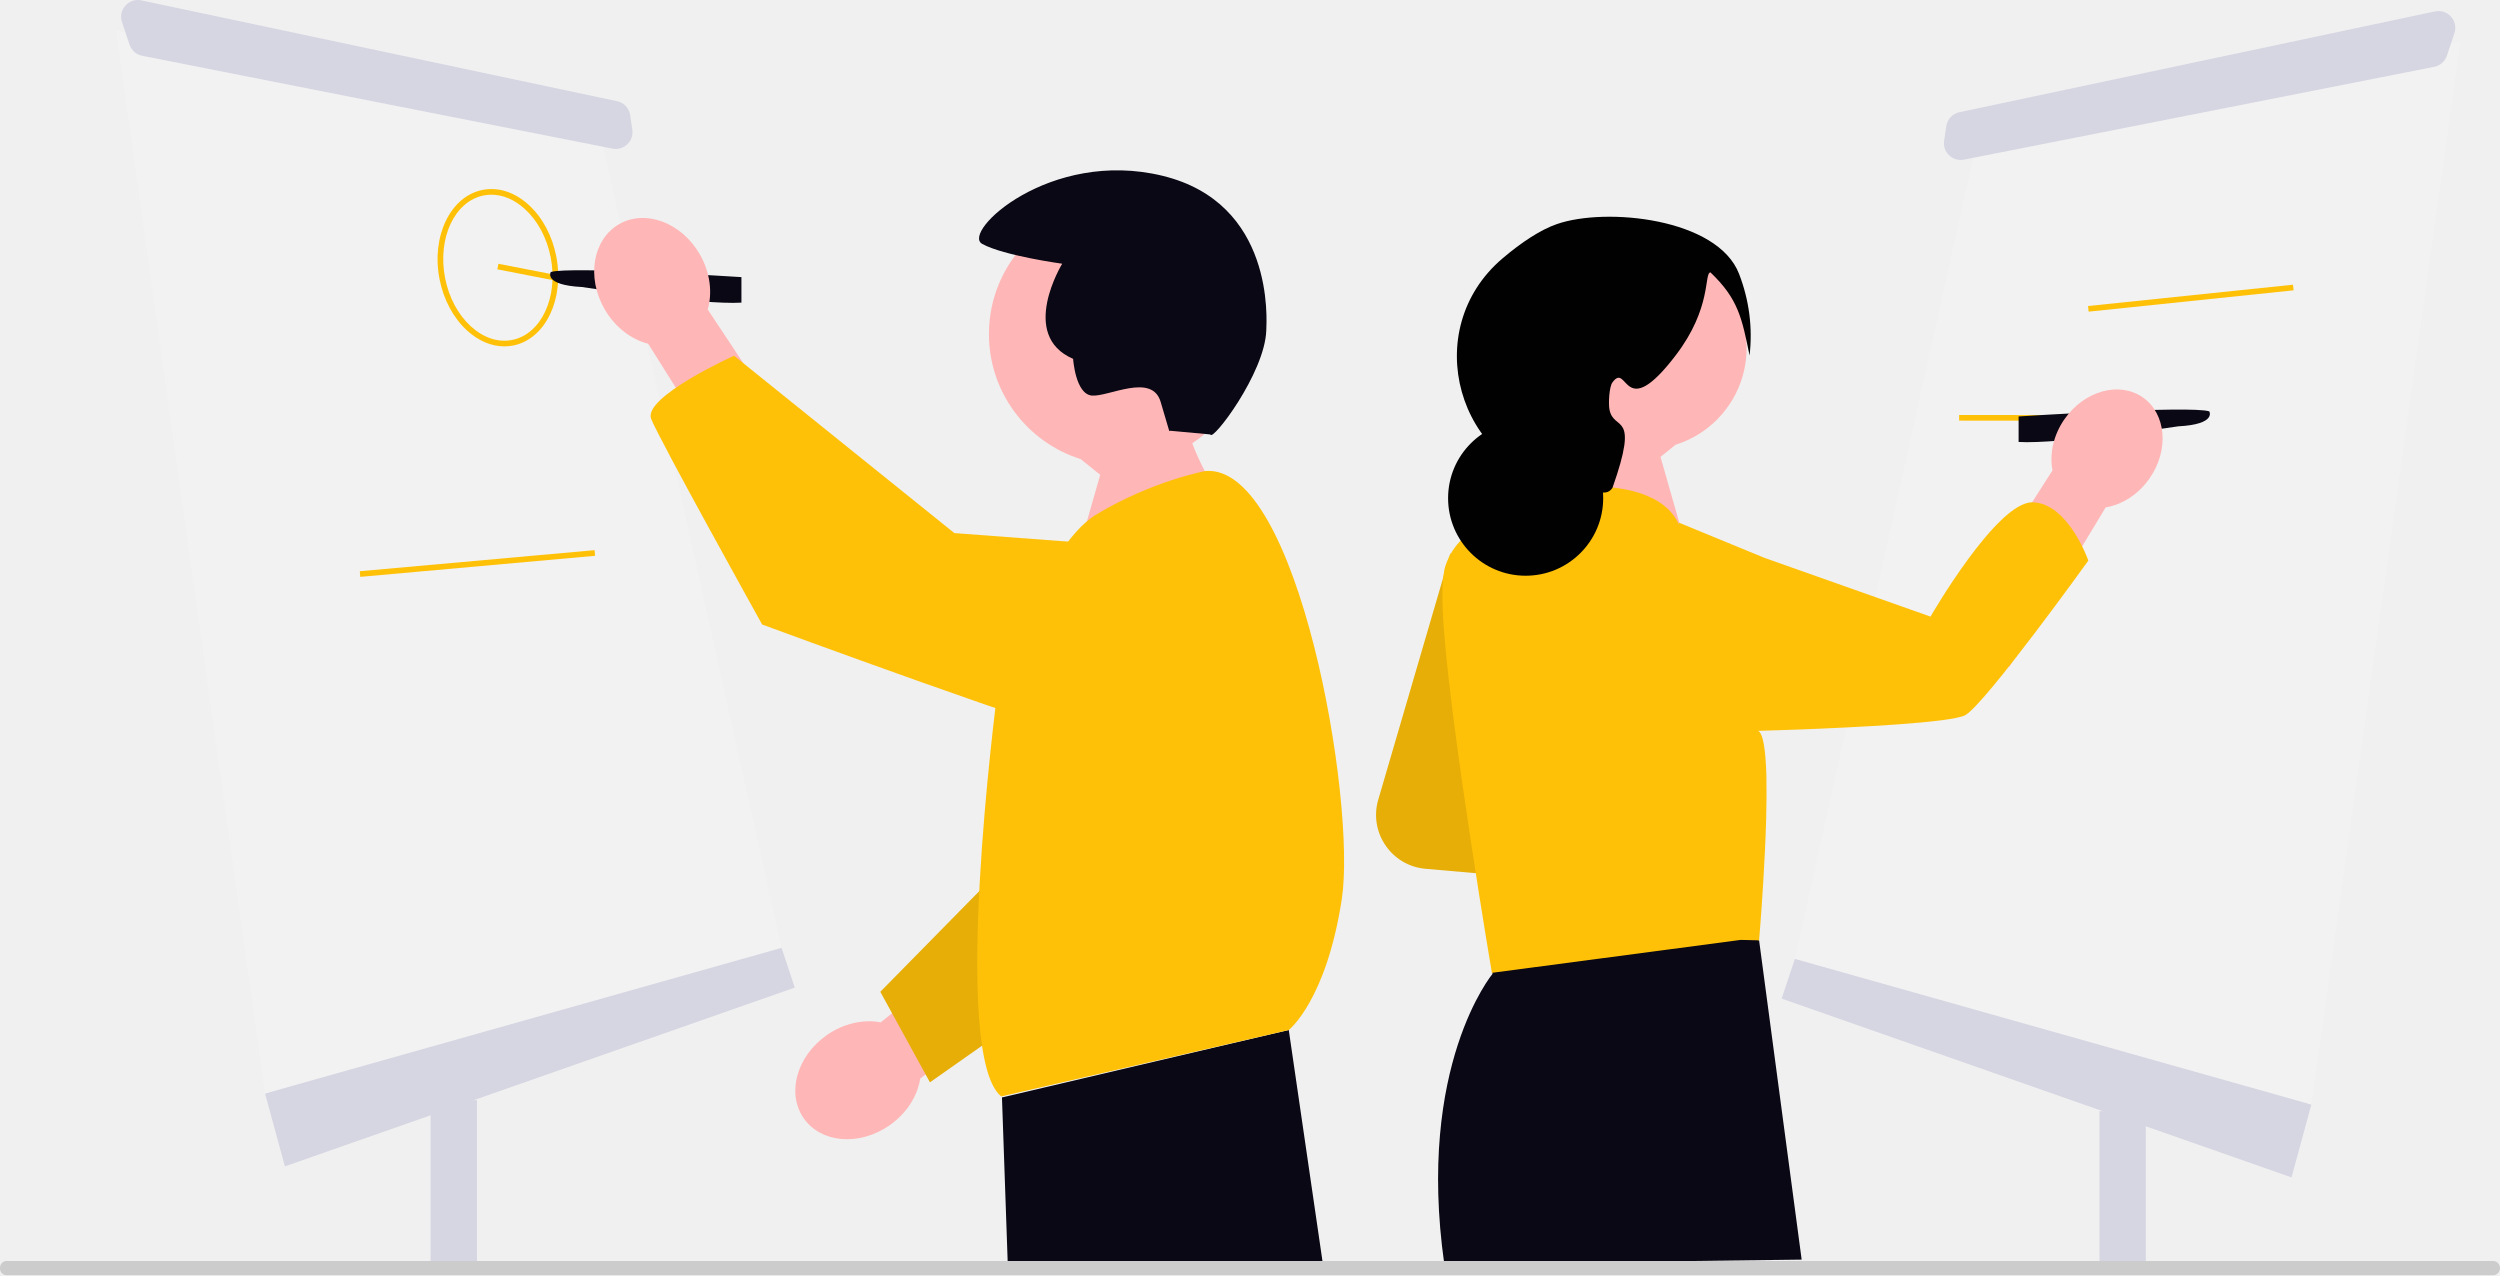
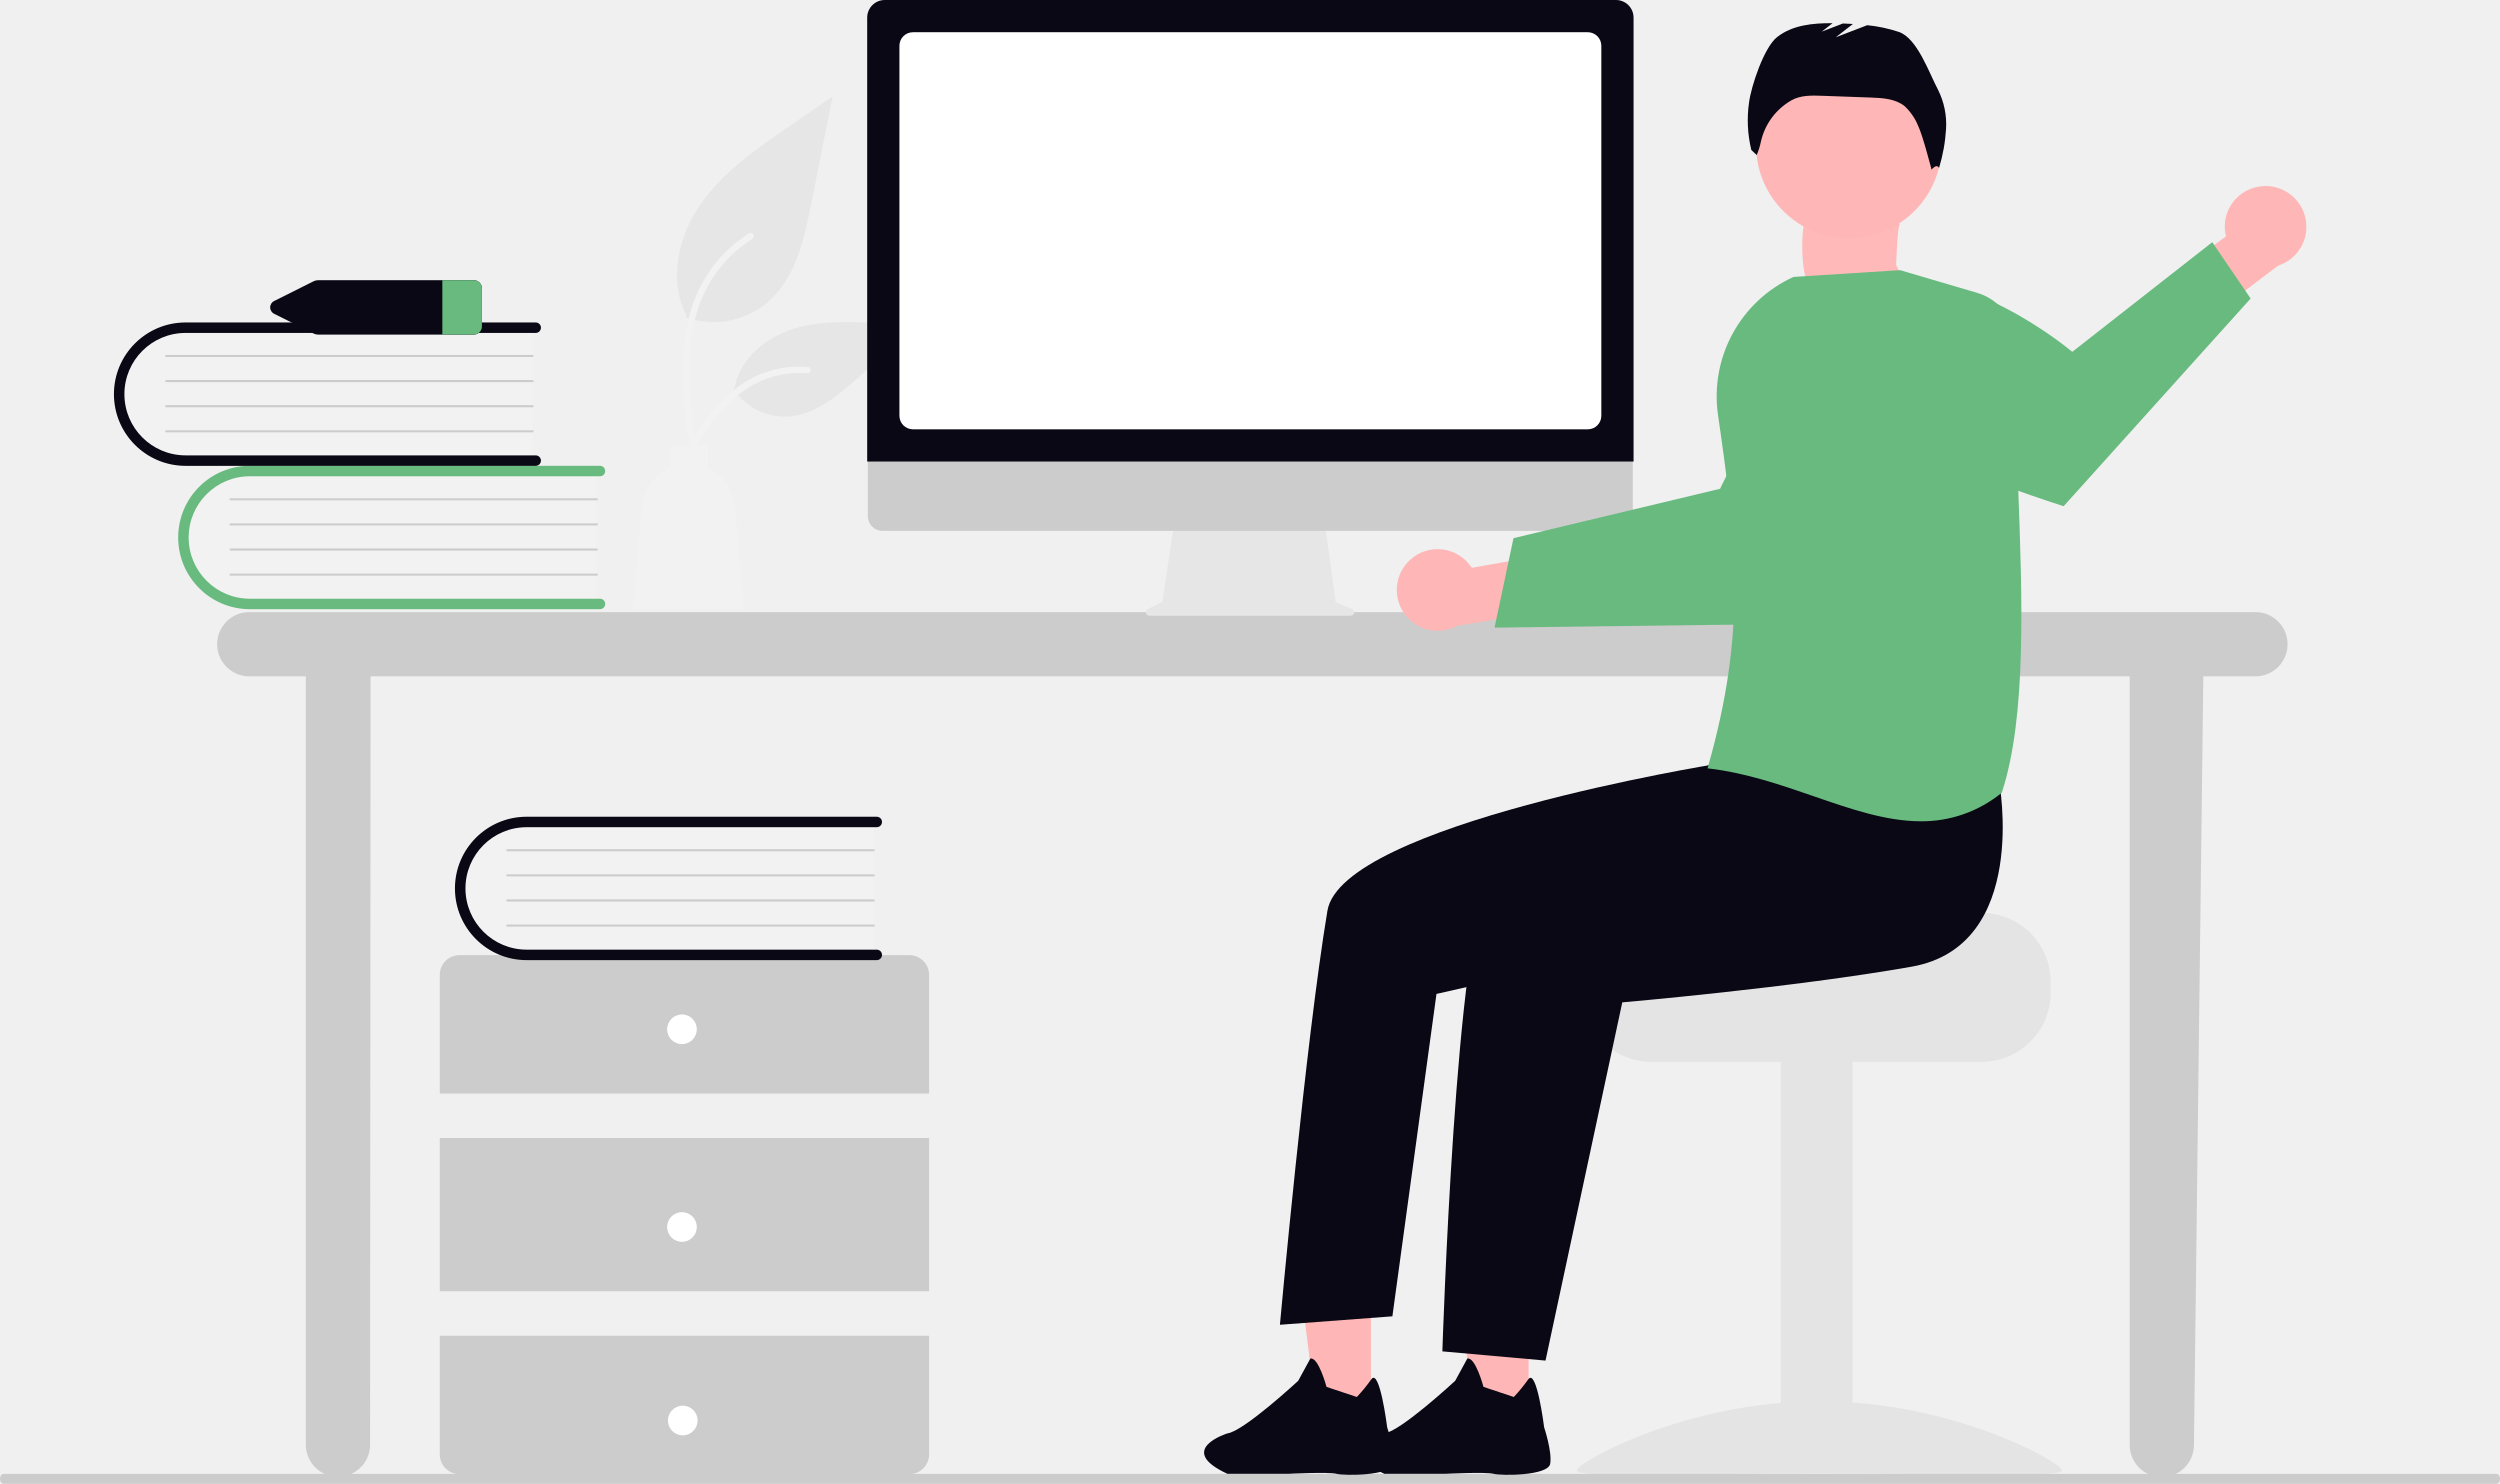
- <svg xmlns="http://www.w3.org/2000/svg" width="1158.891" height="591.138" viewBox="0 0 1158.891 591.138" role="img" artist="Katerina Limpitsouni" source="https://undraw.co/">
-   <rect x="973.228" y="515.098" width="21.487" height="71.079" fill="#d6d6e3" />
-   <polygon points="850.443 432.219 832.026 444.497 825.886 462.915 1062.247 545.795 1071.456 512.029 850.443 432.219" fill="#d6d6e3" />
-   <polygon points="916.44 65.398 832.026 444.497 1071.456 512.029 1140.523 19.354 916.44 65.398" fill="#f2f2f2" />
-   <path d="M1128.406,30.975l-218.004,43.027c-5.282,1.043-10.002-3.466-9.201-8.791l1.016-6.755c.483-3.209,2.907-5.782,6.081-6.454l220.469-46.714c5.883-1.247,10.896,4.367,8.994,10.072l-3.481,10.442c-.885,2.656-3.129,4.631-5.875,5.173Z" fill="#d6d6e3" />
-   <rect x="962.772" y="137.825" width="2.625" height="111.829" transform="translate(769.1851 1157.59) rotate(-89.93103)" fill="#ffc107" />
-   <rect x="967.811" y="136.907" width="95.516" height="2.627" transform="translate(-8.85049 105.8179) rotate(-5.93875)" fill="#ffc107" />
-   <path d="M672.367,256.307l-33.464,114.392c-4.444,15.19,6.119,30.649,21.886,32.029l36.517,3.196-24.939-149.618Z" fill="#ffc107" />
-   <path d="M672.367,256.307l-33.464,114.392c-4.444,15.19,6.119,30.649,21.886,32.029l36.517,3.196-24.939-149.618Z" opacity=".1" />
-   <path d="M935.737,204.871v-11.826s79.763-5.144,88.388-2.36c0,0,3.536,5.991-14.398,6.947,0,0-55.808,8.401-73.99,7.239Z" fill="#090814" />
-   <path d="M976.103,235.204l-44.762,74.028-21.076-26.702,41.19-64.489c-1.463-7.503.309-16.211,5.545-23.732,9.162-13.159,25.418-17.679,36.308-10.096,10.89,7.583,12.291,24.397,3.128,37.556-5.237,7.521-12.789,12.204-20.334,13.434Z" fill="#ffb6b6" />
-   <path d="M697.038,414.662l-5.375,18.282.182,18.537s-35.355,42.523-22.33,134.499l165.657-2.077-19.733-148.001-118.401-21.24Z" fill="#090814" />
-   <path d="M715.684,161.324c0-25.945,21.033-46.978,46.978-46.978,25.945,0,46.978,21.033,46.978,46.978,0,21.042-13.835,38.85-32.903,44.831l-7.004,5.643,12.574,44.01-14.652,10.365-46.297-38.581s10.002-12.739,15.365-27.104c-12.677-8.413-21.039-22.809-21.039-39.164Z" fill="#ffb6b6" />
-   <path d="M942.14,232.854c-16.586-.253-47.246,52.974-47.246,52.974l-25.186-8.907-51.799-18.338-39.699-16.339.175,1.2c-.156-.376-.326-.756-.513-1.14-4.173-8.6-16.297-18.718-50.715-16.712l-16.207,12.792-2.204,1.752s-10.226-.885-20.416,3.18c-7.372,2.963-14.743,8.492-18.23,18.826-1.807,5.33-1.807,16.351-.723,30.353,3.921,50.697,22.193,158.472,22.193,158.472l115.354-15.27,8.51.199s1.012-11.617,1.915-26.83c.56-8.925,1.066-19.061,1.355-28.818.199-7.155.253-14.093.126-20.199-.018-.38-.018-.759-.036-1.139-.343-11.147-1.463-19.223-3.866-20.109,0,0,7.462-.199,18.23-.596,26.017-.976,71.366-3.162,77.834-6.685,9.142-4.969,57.075-71.655,57.075-71.655,0,0-9.323-26.74-25.927-27.011Z" fill="#ffc107" />
-   <path d="M811.028,164.792c-3.549-17.361-5.251-26.255-18.15-38.536-3.062.433.808,16.308-16.067,38.422-24.531,32.146-22.086,2.672-29.34,12.574-1.575,2.15-1.915,9.906-1.397,12.574,2.045,10.544,14.147.248,1.397,36.326-1.897,2.806-4.133,2.124-6.986,2.096-.221-.002,1.226-.278-4.191-1.397-2.586-.534-6.205-1.165-10.544-1.896-50.403-8.491-68.2-72.089-29.242-105.177,8.864-7.528,17.563-13.234,25.115-15.877,22.748-7.963,74.577-2.787,84.528,23.053,4.747,12.326,6.332,24.956,4.877,37.837Z" fill="#010102" />
-   <circle cx="707.219" cy="230.933" r="35.948" fill="#010102" />
-   <rect x="199.603" y="509.987" width="21.487" height="77.643" transform="translate(420.6937 1097.616) rotate(-180)" fill="#d6d6e3" />
-   <polygon points="343.876 427.107 362.293 439.385 368.433 457.803 132.071 540.683 122.863 506.917 343.876 427.107" fill="#d6d6e3" />
-   <polygon points="277.879 60.287 362.293 439.385 122.863 506.917 53.796 14.242 277.879 60.287" fill="#f2f2f2" />
-   <path d="M65.913,25.863l218.004,43.027c5.282,1.043,10.002-3.466,9.201-8.791l-1.016-6.755c-.483-3.209-2.907-5.782-6.081-6.454L65.552.175c-5.883-1.247-10.896,4.367-8.994,10.072l3.481,10.442c.885,2.656,3.129,4.631,5.875,5.173Z" fill="#d6d6e3" />
-   <path d="M233.79,160.564c-5.989,0-11.992-2.523-17.259-7.326-6.362-5.801-10.901-14.263-12.779-23.828-3.906-19.887,5.051-38.45,19.967-41.38,7.301-1.433,14.885,1.026,21.356,6.928,6.362,5.801,10.901,14.263,12.779,23.828,3.906,19.887-5.051,38.45-19.967,41.38-1.359.267-2.727.399-4.097.399ZM227.799,90.259c-1.197,0-2.39.114-3.574.347-13.496,2.651-21.523,19.831-17.896,38.299,1.77,9.015,6.022,16.968,11.972,22.393,5.841,5.327,12.614,7.566,19.08,6.291,13.496-2.651,21.523-19.831,17.896-38.299h0c-1.77-9.015-6.022-16.968-11.972-22.393-4.771-4.351-10.167-6.638-15.506-6.638Z" fill="#ffc107" />
-   <rect x="243.555" y="111.973" width="2.625" height="28.66" transform="translate(74.07106 342.5001) rotate(-78.97581)" fill="#ffc107" />
-   <path d="M343.697,140.288v-11.826s-79.763-5.144-88.388-2.36c0,0-3.536,5.991,14.398,6.947,0,0,55.808,8.401,73.99,7.239Z" fill="#090814" />
-   <path d="M328.08,143.483l50.684,76.429-35.138,8.109-43.159-68.685c-7.854-1.995-15.399-7.637-20.235-16.062-8.463-14.741-5.434-32.369,6.765-39.373,12.2-7.004,28.95-.732,37.413,14.009,4.837,8.425,5.905,17.785,3.668,25.574Z" fill="#ffb6b6" />
-   <path d="M579.876,154.868c0-33.537-27.187-60.724-60.724-60.724-33.537,0-60.724,27.187-60.724,60.724,0,27.198,17.883,50.217,42.531,57.948l9.053,7.294-16.254,56.888,18.939,13.398,59.844-49.87s-12.928-16.467-19.861-35.035c16.387-10.875,27.195-29.484,27.195-50.624Z" fill="#ffb6b6" />
-   <path d="M408.262,473.917l71.433-57.512,11.312,34.241-64.416,49.304c-1.263,8.004-6.186,16.037-14.129,21.629-13.899,9.786-31.731,8.394-39.829-3.108-8.098-11.502-3.397-28.76,10.502-38.545,7.943-5.593,17.165-7.519,25.127-6.009Z" fill="#ffb6b6" />
-   <polygon points="592.521 387.875 592.59 388.162 431.088 501.708 408.078 459.755 485.632 380.883 592.521 387.875" fill="#ffc107" />
-   <polygon points="592.521 387.875 592.59 388.162 431.088 501.708 408.078 459.755 485.632 380.883 592.521 387.875" opacity=".1" />
-   <polygon points="597.417 477.47 464.468 508.727 467.117 584.865 613.081 584.865 597.417 477.47" fill="#090814" />
-   <path d="M558.828,218.335s-24.36,4.423-50.511,20.088c-26.152,15.664-46.361,85.478-46.361,85.478,0,0-21.511,165.163,2.173,184.357l133.287-30.787s17.36-13.561,24.579-60.635c6.934-45.218-20.271-201.975-63.167-198.501Z" fill="#ffc107" />
-   <path d="M538.83,254.34l-96.433-7.225-102.139-82.218s-42.473,19.188-38.393,29.338,51.432,95.257,51.432,95.257c0,0,140.333,51.841,157.192,53.967s28.34-89.119,28.34-89.119Z" fill="#ffc107" />
-   <path d="M542.363,199.668l18.724,1.723c.661,3.762,25.271-28.358,25.907-48.265.149-4.67,3.982-59.009-48.164-71.651-52.147-12.643-93.417,26.136-83.513,31.598,9.904,5.462,37.075,9.176,37.075,9.176,0,0-20.321,33.17,5.059,44.098,0,0,1.042,16.341,8.693,17.023,7.65.682,27.856-10.702,31.873,2.898l4.017,13.599" fill="#090814" />
-   <rect x="166.679" y="259.906" width="109.281" height="2.626" transform="translate(-22.45396 20.81893) rotate(-5.12605)" fill="#ffc107" />
-   <path d="M1156,591.138H2.851c-1.699-.13-2.954-1.607-2.844-3.306-.11-1.681,1.145-3.158,2.844-3.288h1153.149c1.497.184,2.678,1.367,2.862,2.862.24,1.829-1.033,3.49-2.862,3.732Z" fill="#ccc" />
+ <svg xmlns="http://www.w3.org/2000/svg" width="880.503" height="522.591" viewBox="0 0 880.503 522.591" role="img" artist="Katerina Limpitsouni" source="https://undraw.co/">
+   <g id="Group_146" data-name="Group 146" transform="translate(-707.855 -327.582)">
+     <path id="Path_298-1412" data-name="Path 298" d="M.982,1.458s.305,11.9-.916,13.125S14.717,51.822,32.116,35.95s3.968-22.282,3.968-22.282-6.41-11.9-6.1-13.125-28.387,0-28.387,0Z" transform="translate(1351.259 391.148) rotate(30)" fill="#ffb9b9" />
+     <path id="Path_2347-1413" data-name="Path 2347" d="M1128.044,412.839H421.259a11.316,11.316,0,0,0,0,22.631h20.02v270.7a11.316,11.316,0,0,0,22.631,0l.172-270.7h619.571v270.7a11.315,11.315,0,1,0,22.631,0l3.292-270.7h18.469a11.316,11.316,0,0,0,0-22.631Z" transform="translate(374.286 130.326)" fill="#ccc" />
+     <path id="Path_2348-1414" data-name="Path 2348" d="M545.834,371.853v47.918H425.781a23.974,23.974,0,0,1-1.667-47.918q.833-.029,1.667,0Z" transform="translate(372.223 120.892)" fill="#f2f2f2" />
+     <path id="Path_2349-1415" data-name="Path 2349" d="M549.266,419.607a1.844,1.844,0,0,1-1.843,1.843h-123.3a25.249,25.249,0,0,1,0-50.5h123.3a1.843,1.843,0,1,1,0,3.686h-123.3a21.563,21.563,0,0,0,0,43.126h123.3A1.844,1.844,0,0,1,549.266,419.607Z" transform="translate(371.74 120.688)" fill="#68BA7F" />
+     <path id="Path_2350-1416" data-name="Path 2350" d="M542.939,380.978H413.929a.369.369,0,0,1-.007-.737H542.939a.369.369,0,0,1,0,.737Z" transform="translate(375.118 122.826)" fill="#ccc" />
+     <path id="Path_2351-1417" data-name="Path 2351" d="M542.939,388.17H413.929a.369.369,0,1,1-.007-.737H542.939a.369.369,0,0,1,0,.737Z" transform="translate(375.118 124.48)" fill="#ccc" />
+     <path id="Path_2352-1418" data-name="Path 2352" d="M542.939,395.361H413.929a.369.369,0,0,1-.007-.737H542.939a.369.369,0,0,1,0,.737Z" transform="translate(375.118 126.135)" fill="#ccc" />
+     <path id="Path_2353-1419" data-name="Path 2353" d="M542.939,402.553H413.929a.369.369,0,1,1-.007-.737H542.939a.369.369,0,0,1,0,.737Z" transform="translate(375.118 127.79)" fill="#ccc" />
+     <path id="Path_2354-1420" data-name="Path 2354" d="M527.437,330.812V378.73H407.384a23.974,23.974,0,0,1-1.667-47.918q.833-.029,1.667,0Z" transform="translate(367.989 111.449)" fill="#f2f2f2" />
+     <path id="Path_2355-1421" data-name="Path 2355" d="M530.868,378.566a1.844,1.844,0,0,1-1.843,1.843h-123.3a25.249,25.249,0,0,1,0-50.5h123.3a1.843,1.843,0,1,1,0,3.686h-123.3a21.563,21.563,0,0,0,0,43.126h123.3a1.844,1.844,0,0,1,1.843,1.843Z" transform="translate(367.507 111.245)" fill="#090814" />
+     <path id="Path_2356-1422" data-name="Path 2356" d="M524.541,339.937H395.531a.369.369,0,1,1-.007-.737H524.541a.369.369,0,1,1,0,.737Z" transform="translate(370.885 113.382)" fill="#ccc" />
+     <path id="Path_2357-1423" data-name="Path 2357" d="M524.541,347.128H395.531a.369.369,0,1,1-.007-.737H524.541a.369.369,0,1,1,0,.737Z" transform="translate(370.885 115.037)" fill="#ccc" />
+     <path id="Path_2358-1424" data-name="Path 2358" d="M524.541,354.32H395.531a.369.369,0,1,1-.007-.737H524.541a.369.369,0,1,1,0,.737Z" transform="translate(370.885 116.692)" fill="#ccc" />
+     <path id="Path_2359-1425" data-name="Path 2359" d="M524.541,361.512H395.531a.369.369,0,1,1-.007-.737H524.541a.369.369,0,1,1,0,.737Z" transform="translate(370.885 118.346)" fill="#ccc" />
+     <path id="Path_2360-1426" data-name="Path 2360" d="M646.112,559.8v-41.78a6.964,6.964,0,0,0-6.963-6.963H480.731a6.964,6.964,0,0,0-6.963,6.963V559.8Z" transform="translate(388.972 152.926)" fill="#ccc" />
+     <rect id="Rectangle_635" data-name="Rectangle 635" width="172.344" height="53.966" transform="translate(862.74 728.395)" fill="#ccc" />
+     <path id="Path_2361-1427" data-name="Path 2361" d="M473.768,620.029v41.78a6.964,6.964,0,0,0,6.963,6.964H639.148a6.963,6.963,0,0,0,6.963-6.963V620.029Z" transform="translate(388.972 178)" fill="#ccc" />
+     <circle id="Ellipse_427" data-name="Ellipse 427" cx="5.223" cy="5.223" r="5.223" transform="translate(942.819 684.874)" fill="#fff" />
+     <circle id="Ellipse_428" data-name="Ellipse 428" cx="5.223" cy="5.223" r="5.223" transform="translate(942.819 754.508)" fill="#fff" />
+     <circle id="Ellipse_429" data-name="Ellipse 429" cx="5.223" cy="5.223" r="5.223" transform="translate(943.099 822.668)" fill="#fff" />
+     <path id="Path_2362-1428" data-name="Path 2362" d="M625.086,472.333v47.918H505.033a23.974,23.974,0,1,1-1.669-47.918q.834-.029,1.669,0Z" transform="translate(390.458 144.013)" fill="#f2f2f2" />
+     <path id="Path_2363-1429" data-name="Path 2363" d="M628.521,520.087a1.844,1.844,0,0,1-1.843,1.843H503.38a25.249,25.249,0,1,1-.03-50.5H626.678a1.843,1.843,0,1,1,0,3.686H503.38a21.563,21.563,0,1,0,0,43.126h123.3A1.844,1.844,0,0,1,628.521,520.087Z" transform="translate(389.973 143.808)" fill="#090814" />
+     <path id="Path_2364-1430" data-name="Path 2364" d="M622.191,481.458H493.181a.369.369,0,1,1-.007-.737H622.191a.369.369,0,1,1,0,.737Z" transform="translate(393.354 145.946)" fill="#ccc" />
+     <path id="Path_2365-1431" data-name="Path 2365" d="M622.191,488.65H493.181a.369.369,0,1,1-.007-.737H622.191a.369.369,0,1,1,0,.737Z" transform="translate(393.354 147.601)" fill="#ccc" />
+     <path id="Path_2366-1432" data-name="Path 2366" d="M622.191,495.841H493.181a.369.369,0,1,1-.007-.737H622.191a.369.369,0,1,1,0,.737Z" transform="translate(393.354 149.255)" fill="#ccc" />
+     <path id="Path_2367-1433" data-name="Path 2367" d="M622.191,503.033H493.181a.369.369,0,1,1-.007-.737H622.191a.369.369,0,1,1,0,.737Z" transform="translate(393.354 150.91)" fill="#ccc" />
+     <path id="Path_2368-1434" data-name="Path 2368" d="M496.748,317.815h-54.7a3.379,3.379,0,0,0-1.5.348l-13.805,6.911a2.516,2.516,0,0,0,0,4.631l13.805,6.911a3.38,3.38,0,0,0,1.5.348h54.7a2.871,2.871,0,0,0,3.029-2.664V320.479A2.871,2.871,0,0,0,496.748,317.815Z" transform="translate(377.801 108.46)" fill="#090814" />
+     <path id="Path_2369-1435" data-name="Path 2369" d="M488.435,320.479V334.3a2.871,2.871,0,0,1-3.029,2.664h-10.9V317.815h10.9A2.871,2.871,0,0,1,488.435,320.479Z" transform="translate(389.143 108.46)" fill="#68BA7F" />
+     <g id="Group_145" data-name="Group 145" transform="translate(930.839 361.542)">
+       <path id="Path_2370-1436" data-name="Path 2370" d="M216.167,522.649a29.518,29.518,0,0,0,28.5-5.021c9.983-8.379,13.114-22.184,15.66-34.967l7.533-37.809-15.771,10.86c-11.342,7.81-22.939,15.869-30.792,27.181s-11.281,26.753-4.971,38.993" transform="translate(-197.593 -444.852)" fill="#e6e6e6" />
+       <path id="Path_2371-1437" data-name="Path 2371" d="M217.9,577.9c-1.6-11.627-3.238-23.4-2.118-35.156.994-10.437,4.179-20.631,10.661-28.989a48.223,48.223,0,0,1,12.373-11.212c1.237-.781,2.376,1.18,1.144,1.957a45.845,45.845,0,0,0-18.134,21.88c-3.948,10.042-4.582,20.989-3.9,31.656.411,6.451,1.283,12.86,2.162,19.26a1.174,1.174,0,0,1-.792,1.394,1.14,1.14,0,0,1-1.394-.792Z" transform="translate(-197.983 -454.326)" fill="#f2f2f2" />
+       <path id="Path_2372-1438" data-name="Path 2372" d="M236.8,563.524a21.729,21.729,0,0,0,18.932,9.771c9.584-.455,17.574-7.144,24.766-13.494l21.274-18.783-14.08-.674c-10.125-.484-20.512-.936-30.156,2.186S239,553.167,237.238,563.15" transform="translate(-201.506 -460.527)" fill="#e6e6e6" />
+       <path id="Path_2373-1439" data-name="Path 2373" d="M212.964,593.88c7.683-13.595,16.595-28.7,32.519-33.533a36.288,36.288,0,0,1,13.678-1.412c1.452.125,1.09,2.364-.36,2.239a33.712,33.712,0,0,0-21.828,5.775c-6.155,4.189-10.947,10.013-15,16.19-2.484,3.783-4.71,7.727-6.936,11.665C214.324,596.062,212.245,595.153,212.964,593.88Z" transform="translate(-197.554 -463.624)" fill="#f2f2f2" />
+       <path id="Path_2374-1440" data-name="Path 2374" d="M197.644,613.664a16.453,16.453,0,0,1,10.082-13.781v-7.859h13.182v8.107a16.444,16.444,0,0,1,9.533,13.533l3.1,36.031h-39Z" transform="translate(-194.544 -469.098)" fill="#f2f2f2" />
+     </g>
+     <path id="Path_2375-1441" data-name="Path 2375" d="M748.56,417.825l-5.775-2.432-3.962-28.951H686.065l-4.294,28.833-5.167,2.583a1.227,1.227,0,0,0,.549,2.324h70.931a1.227,1.227,0,0,0,.476-2.358Z" transform="translate(435.488 124.253)" fill="#e6e6e6" />
+     <path id="Path_2376-1442" data-name="Path 2376" d="M860.626,397.37H601.465a5.134,5.134,0,0,1-5.123-5.134V355.691H865.749v36.545a5.134,5.134,0,0,1-5.123,5.134Z" transform="translate(417.176 117.177)" fill="#ccc" />
+     <path id="Path_2377-1443" data-name="Path 2377" d="M866.064,400.14H596.15V243.771a6.2,6.2,0,0,1,6.19-6.189H859.874a6.2,6.2,0,0,1,6.19,6.189Z" transform="translate(417.132 90)" fill="#090814" />
+     <path id="Path_2378-1444" data-name="Path 2378" d="M847.82,386.668H610.148a4.777,4.777,0,0,1-4.772-4.772V251.58a4.777,4.777,0,0,1,4.772-4.772H847.82a4.777,4.777,0,0,1,4.772,4.772V381.9a4.777,4.777,0,0,1-4.772,4.772Z" transform="translate(419.255 92.123)" fill="#fff" />
+     <path id="Path_2379-1445" data-name="Path 2379" d="M752.456,398.6a14.289,14.289,0,0,1,21.731,2.8l32.148-5.716,8.238,18.689L769.061,421.8a14.366,14.366,0,0,1-16.6-23.2Z" transform="translate(452.02 126.176)" fill="#ffb6b6" />
+     <path id="Path_2380-1446" data-name="Path 2380" d="M775.776,435.034l33.515-.418,4.242-.057,68.187-.859s18.517-17.665,34.641-35.853L914.1,381.5a66.783,66.783,0,0,0-22.392-41.349c-23.093,15.431-36.485,45.973-36.485,45.973l-42.279,10.112-4.23,1.011-26.27,6.278Z" transform="translate(458.464 113.601)" fill="#68BA7F" />
+     <path id="Path_2381-1447" data-name="Path 2381" d="M941.565,498.962h-62.56c0,2.681-68.386,4.856-68.386,4.856a24.981,24.981,0,0,0-4.1,3.885,24.107,24.107,0,0,0-5.634,15.539v3.885a24.289,24.289,0,0,0,24.28,24.28h116.4a24.3,24.3,0,0,0,24.28-24.28v-3.885A24.314,24.314,0,0,0,941.565,498.962Z" transform="translate(464.242 150.143)" fill="#e4e4e4" />
+     <rect id="Rectangle_636" data-name="Rectangle 636" width="25.252" height="145.754" transform="translate(1335.062 700.586)" fill="#e4e4e4" />
+     <path id="Path_2382-1448" data-name="Path 2382" d="M799.312,663.139c0,2.728,38.265,1.055,85.467,1.055s85.467,1.673,85.467-1.055-38.265-24.365-85.467-24.365S799.312,660.41,799.312,663.139Z" transform="translate(463.879 182.314)" fill="#e4e4e4" />
+     <path id="Path_2383-1449" data-name="Path 2383" d="M680.374,421.021H661.58l-8.94-72.488h27.736Z" transform="translate(565.854 407.778)" fill="#ffb6b6" />
+     <path id="Path_2385-1450" data-name="Path 2385" d="M635.219,421.021H616.425l-8.94-72.488h27.736Z" transform="translate(555.464 407.778)" fill="#ffb6b6" />
+     <circle id="Ellipse_430" data-name="Ellipse 430" cx="32.676" cy="32.676" r="32.676" transform="translate(1326.354 346.122)" fill="#ffb6b6" />
+     <path id="Path_2387-1451" data-name="Path 2387" d="M956.891,463.163s10.964,57.975-30.752,65.358S824.2,541.093,824.2,541.093L797.163,667.26l-36.33-3.244s4.832-151.877,16.714-163.759S864.53,452.8,864.53,452.8Z" transform="translate(455.025 139.521)" fill="#090814" />
+     <path id="Path_2388-1452" data-name="Path 2388" d="M886.119,441.471l-18.245,18.3S736.138,480.994,731.056,511.42c-7.673,45.937-16.735,145.831-16.735,145.831l39.608-2.971L769.46,540.728l63.372-14.415,72.1-39.293Z" transform="translate(444.323 136.915)" fill="#090814" />
+     <path id="Path_2389-1453" data-name="Path 2389" d="M915.328,267.765C912.1,261.679,908,249.55,901.493,247.3a51.758,51.758,0,0,0-11.143-2.374l-11.066,4.256,6.023-4.684q-1.759-.1-3.516-.171l-7.467,2.872,3.82-2.971c-6.961-.071-14.146.652-19.54,4.89-4.6,3.613-9.154,17.3-9.891,23.1a44.184,44.184,0,0,0,.812,16.644l1.891,1.8a23.207,23.207,0,0,0,1.484-4.722,22.364,22.364,0,0,1,10.705-14.523l.1-.058c3.171-1.785,7.02-1.7,10.656-1.572l17.273.622c4.156.15,8.63.413,11.87,3.019a19.546,19.546,0,0,1,4.746,6.875c1.61,3.249,4.756,15.5,4.756,15.5s1.78-2.313,2.633-.592a59.533,59.533,0,0,0,2.478-13.818A27.073,27.073,0,0,0,915.328,267.765Z" transform="translate(475.146 91.528)" fill="#090814" />
+     <path id="Path_2390-1454" data-name="Path 2390" d="M1003.029,290.891A14.289,14.289,0,0,0,990.1,308.577L963.82,327.96,971.7,346.8l36.723-27.894a14.366,14.366,0,0,0-5.4-28.017Z" transform="translate(501.732 102.258)" fill="#ffb6b6" />
+     <path id="Path_2391-1455" data-name="Path 2391" d="M1017.691,326.762l-65.873,73.159s-31.5-10.085-55.865-21.018l-10.945-33.616a66.847,66.847,0,0,1-3.2-24.189c33.774-8.987,73.057,24.453,73.057,24.453l49.309-38.624Z" transform="translate(482.841 105.956)" fill="#68BA7F" />
+     <path id="Path_2392-1456" data-name="Path 2392" d="M874.33,500.289c-11.752-4.06-23.9-8.257-37.013-9.833l-.563-.068.155-.545c13.569-47.643,10.182-78.119,3.533-123.9a46.241,46.241,0,0,1,26.507-48.59l.08-.036,37.437-2.379.085-.005,27.228,8.008a18.677,18.677,0,0,1,13.368,18.244c-.3,15.056.33,31.865.993,49.66,1.486,39.924,3.022,81.207-5.7,107.992l-.046.14-.116.091a44.4,44.4,0,0,1-28.392,9.973C899.669,509.042,887.2,504.734,874.33,500.289Z" transform="translate(472.495 107.798)" fill="#68BA7F" />
+     <path id="Path_2393-1457" data-name="Path 2393" d="M989.567,663.07H111.609c-.7,0-1.272-.779-1.272-1.741s.57-1.741,1.272-1.741H989.567c.7,0,1.272.779,1.272,1.741S990.27,663.07,989.567,663.07Z" transform="translate(597.519 187.103)" fill="#ccc" />
+     <path id="Path_94-1458" data-name="Path 94" d="M907.854,678.591a55.9,55.9,0,0,0,5.1-6.231c2.959-4.1,5.585,16.912,5.585,16.912s2.848,8.545,2.136,12.817-17.089,4.272-19.937,3.56-17.089,0-17.089,0H862.283c-18.513-8.544,0-14.241,0-14.241,5.7-.712,24.922-18.513,24.922-18.513l4.272-7.832c2.848-.712,5.7,9.969,5.7,9.969Z" transform="translate(277.878 141.014)" fill="#090814" />
+     <path id="Path_2394-1459" data-name="Path 2394" d="M907.854,678.591a55.9,55.9,0,0,0,5.1-6.231c2.959-4.1,5.585,16.912,5.585,16.912s2.848,8.545,2.136,12.817-17.089,4.272-19.937,3.56-17.089,0-17.089,0H862.283c-18.513-8.544,0-14.241,0-14.241,5.7-.712,24.922-18.513,24.922-18.513l4.272-7.832c2.848-.712,5.7,9.969,5.7,9.969Z" transform="translate(333.164 141.014)" fill="#090814" />
+   </g>
</svg>
